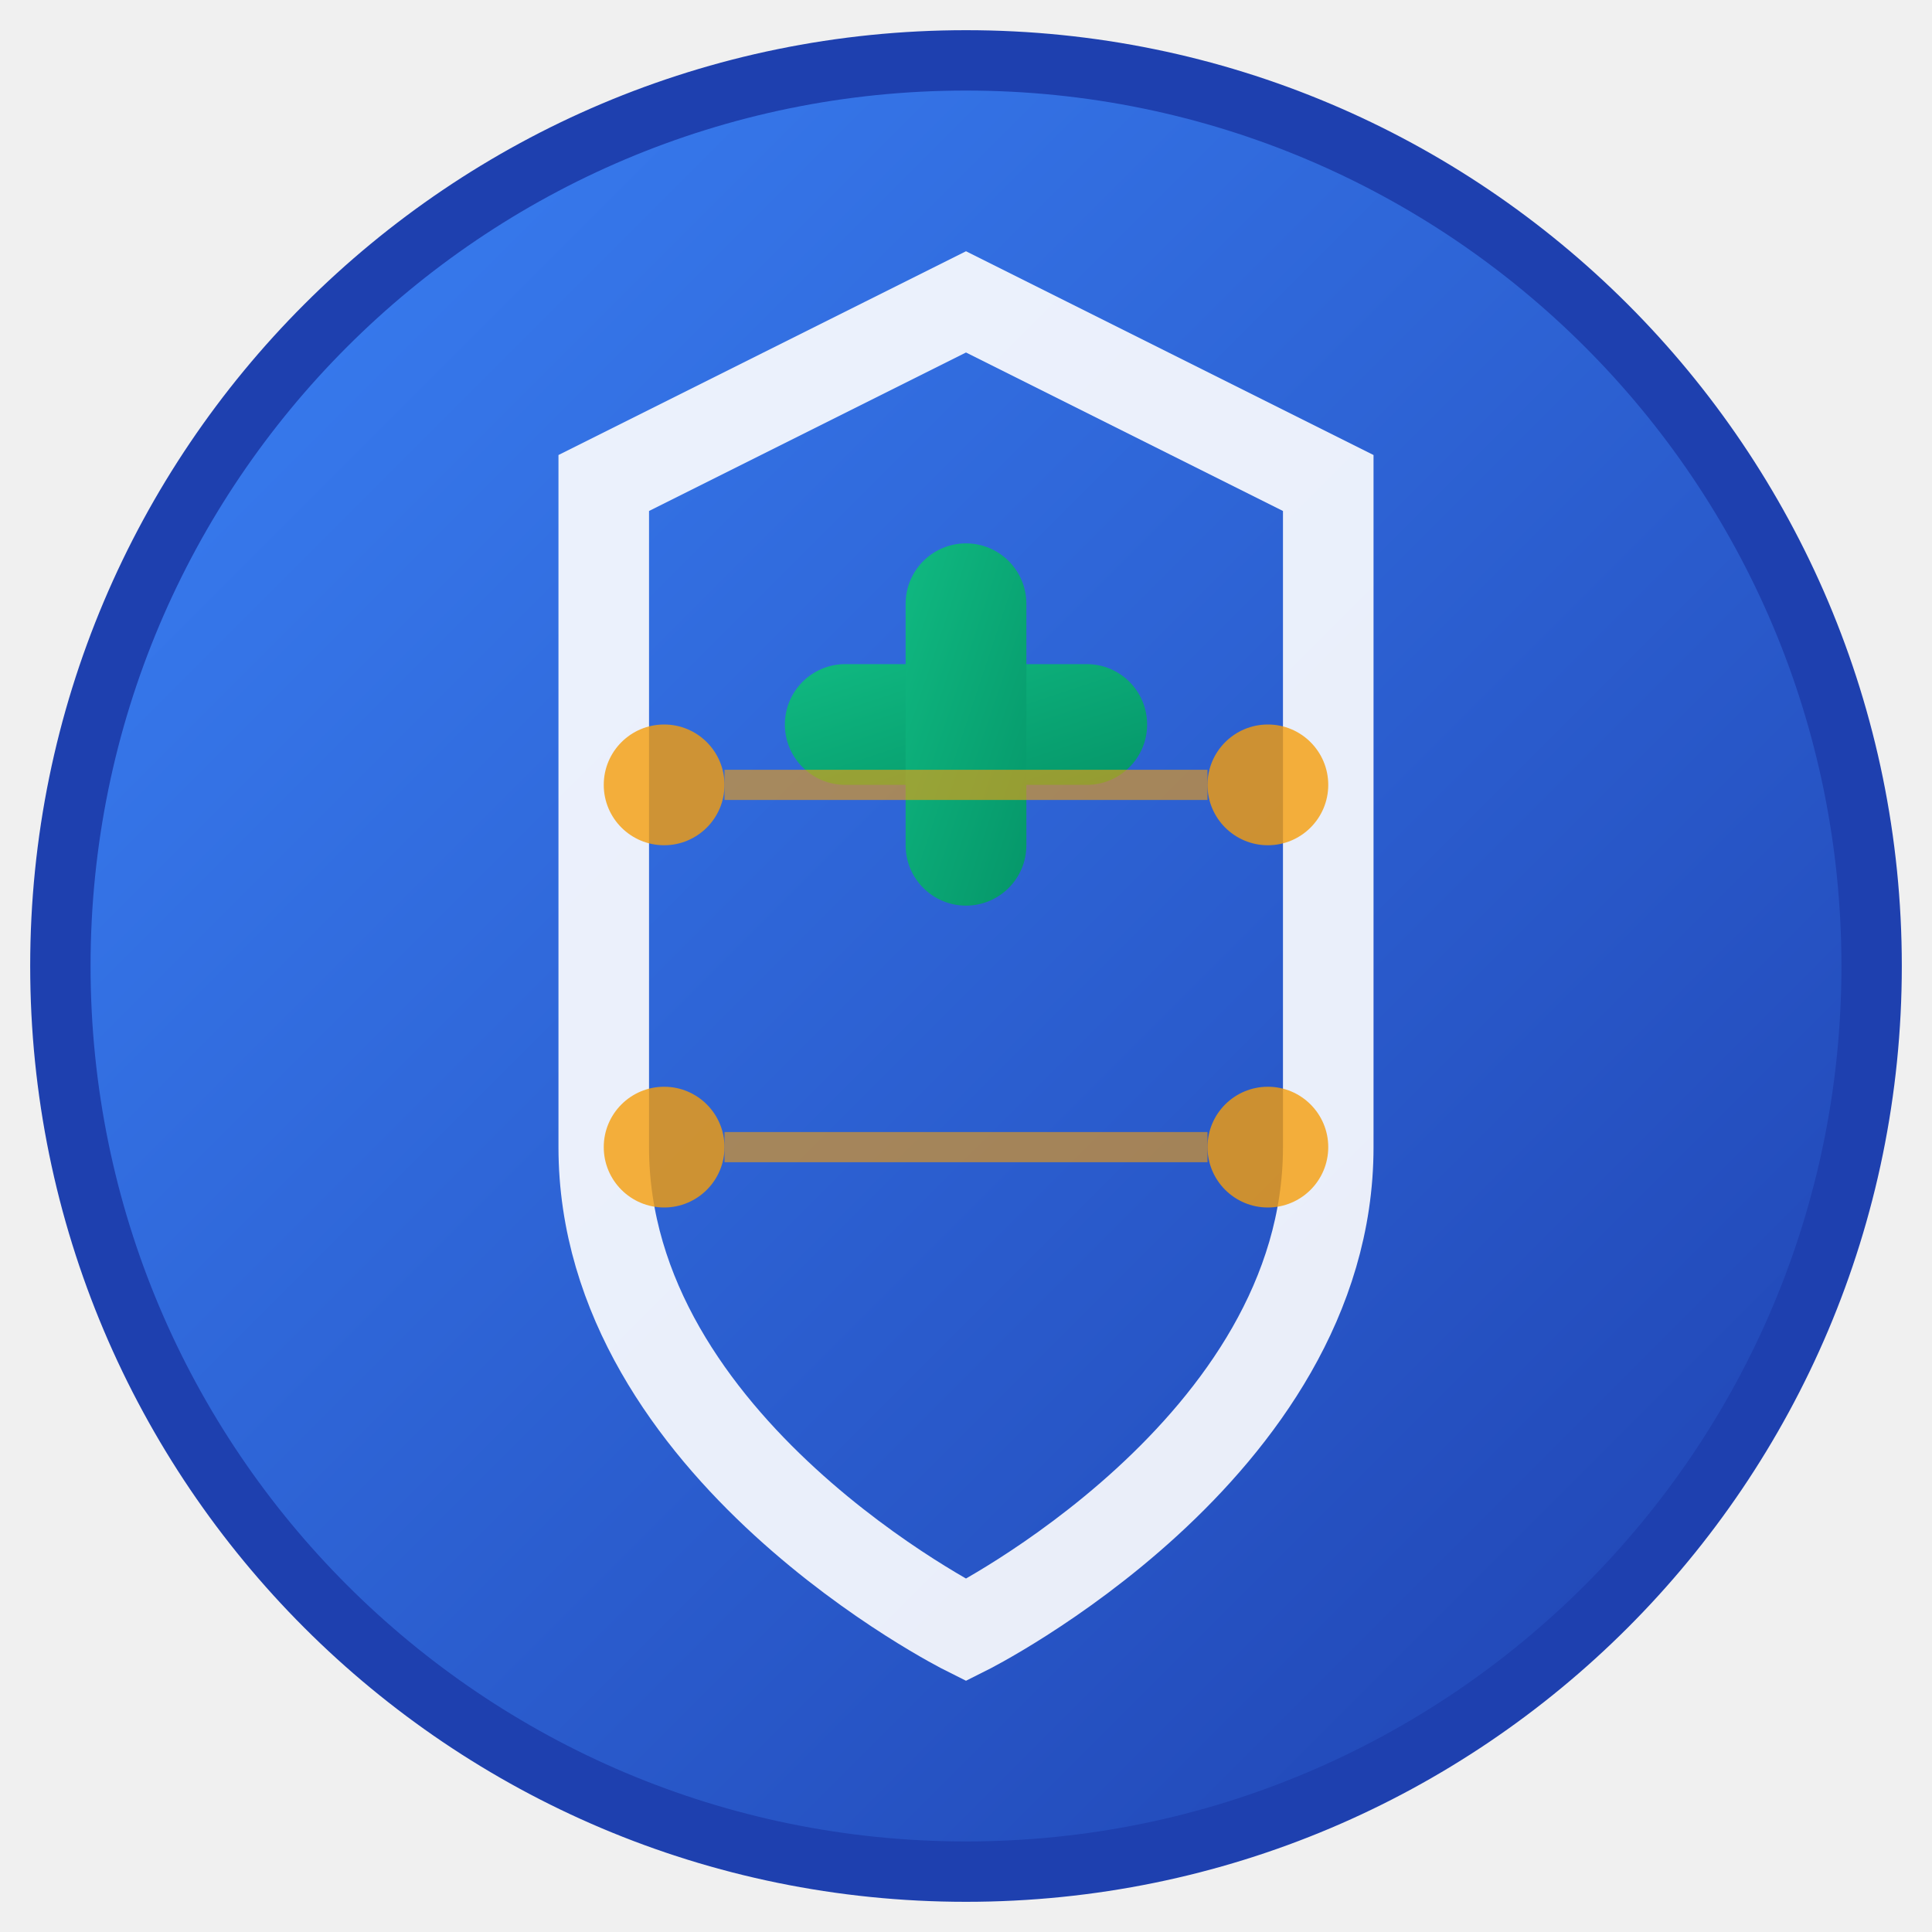
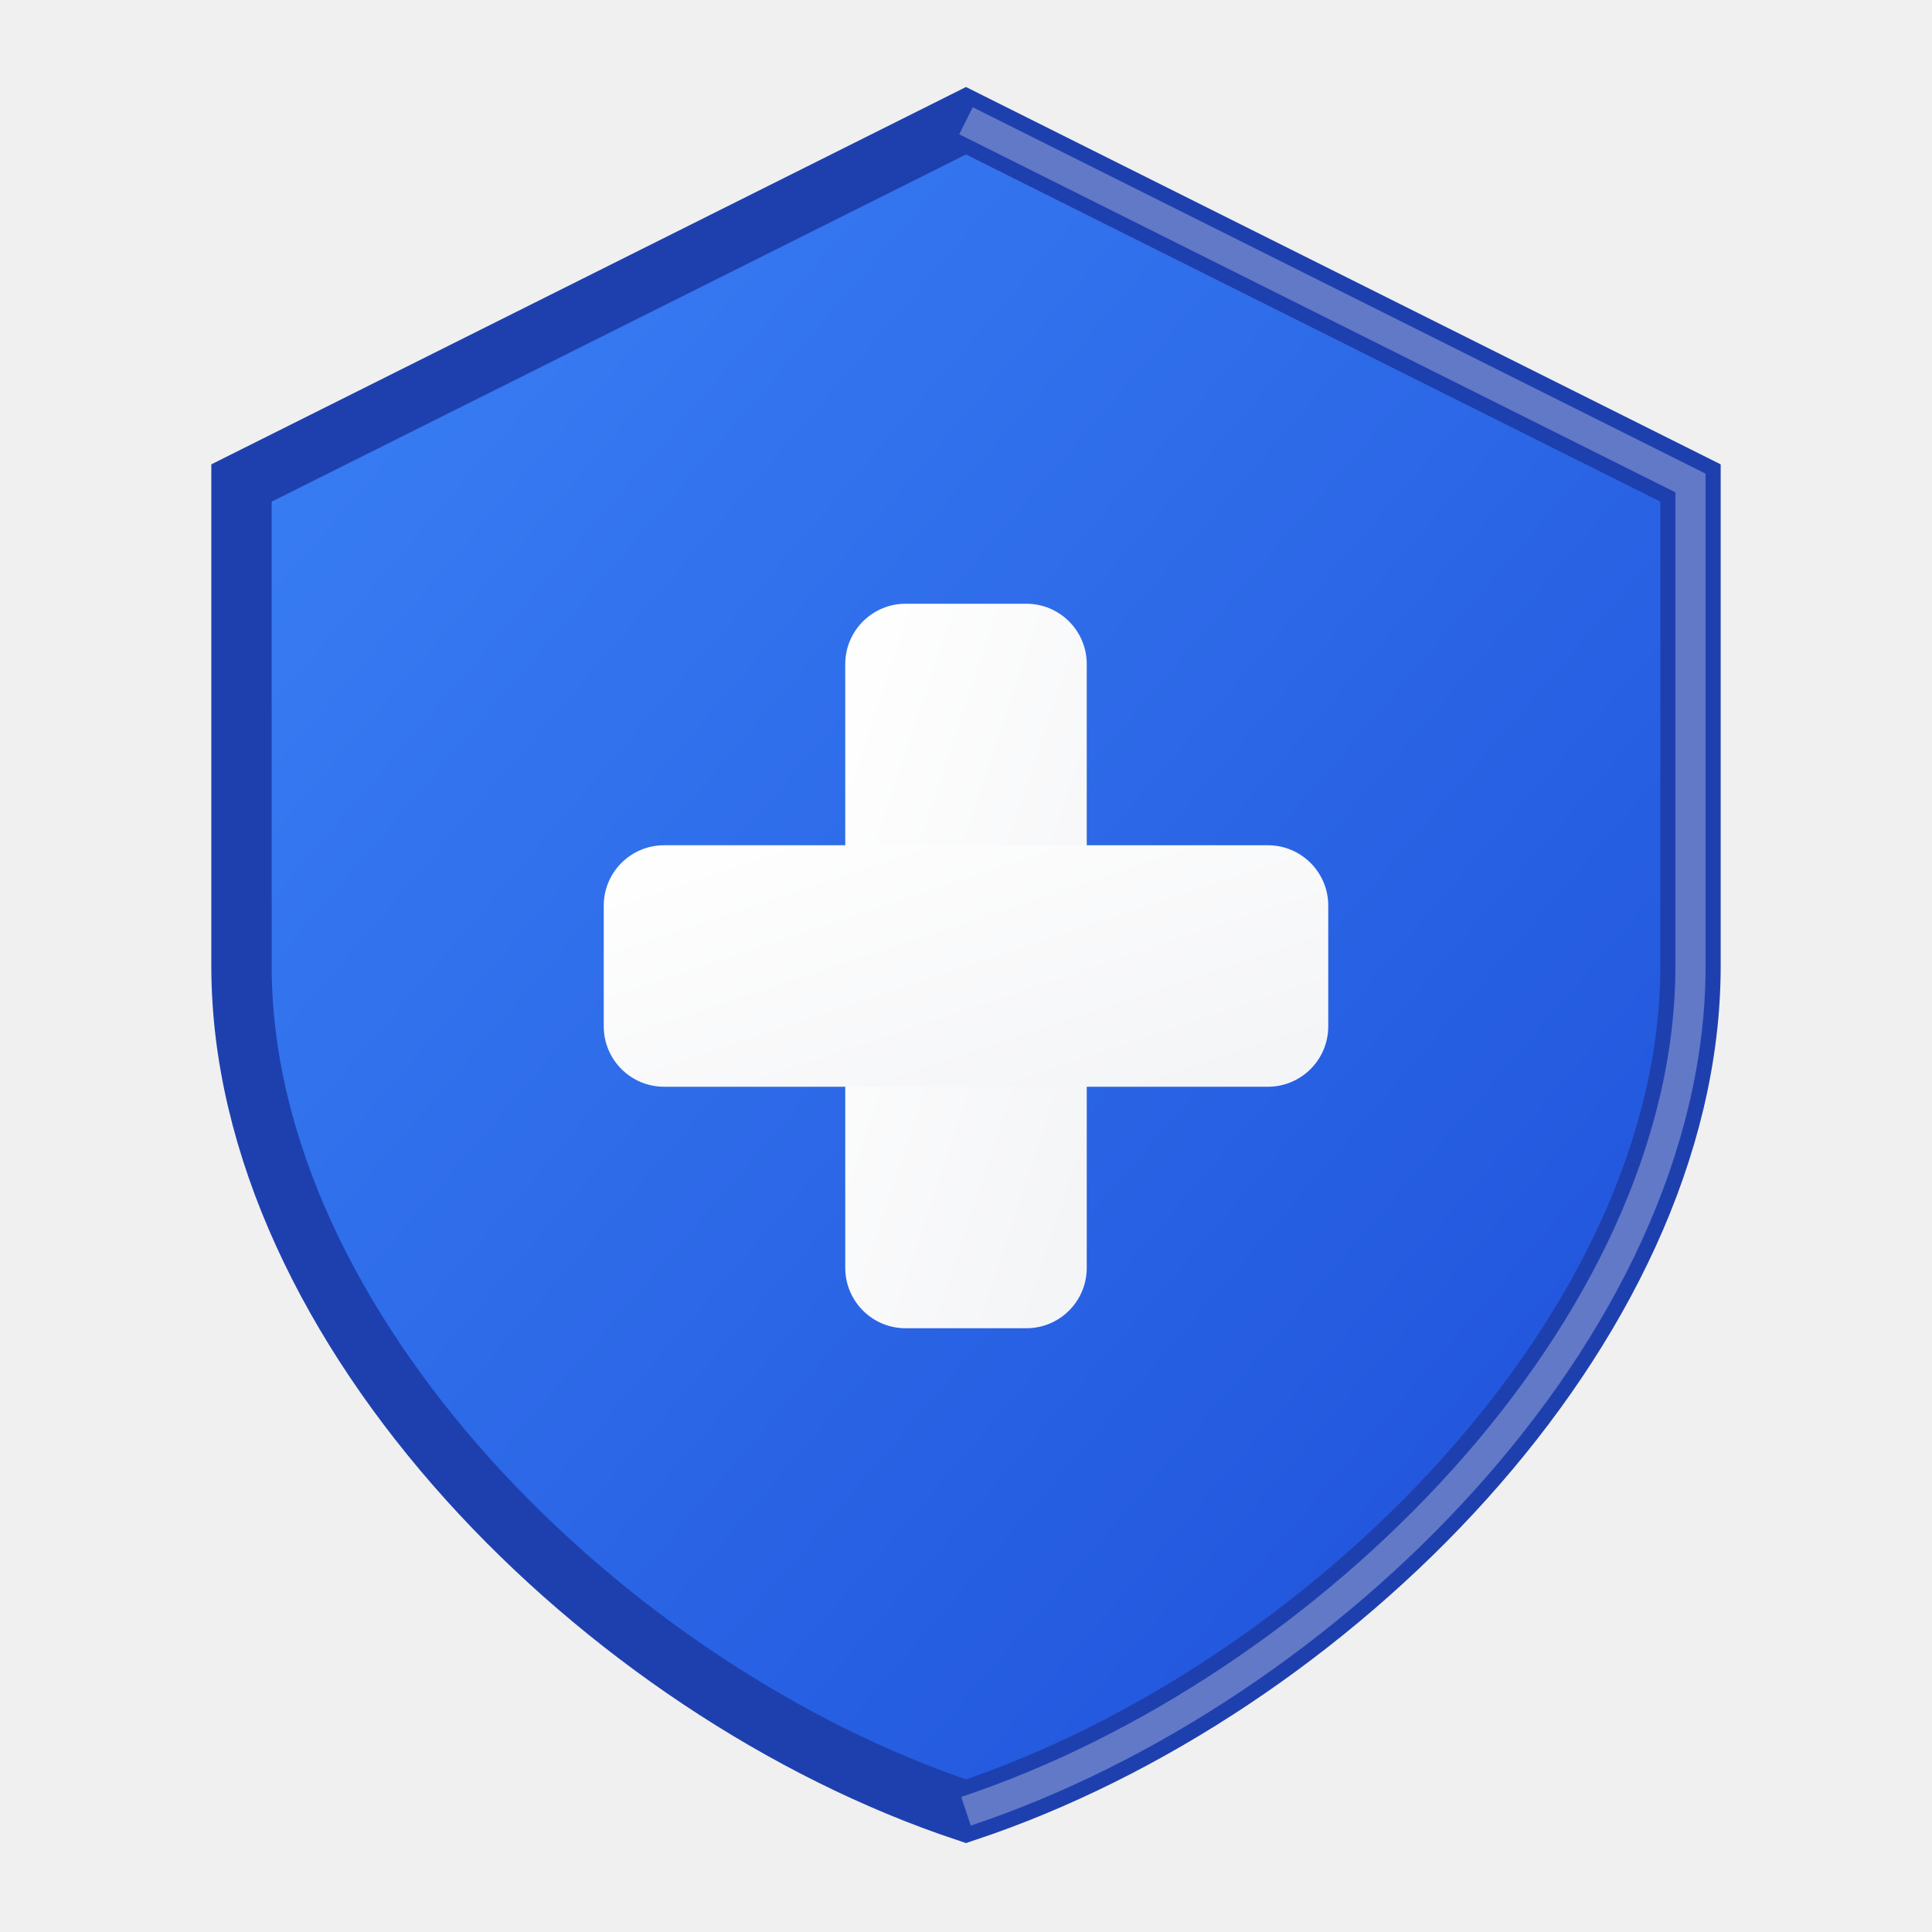
<svg xmlns="http://www.w3.org/2000/svg" width="32" height="32" viewBox="0 0 32 32">
  <defs>
    <linearGradient id="shieldGradient" x1="0%" y1="0%" x2="100%" y2="100%">
      <stop offset="0%" style="stop-color:#3B82F6;stop-opacity:1" />
-       <stop offset="100%" style="stop-color:#1E40AF;stop-opacity:1" />
+       <stop offset="100%" style="stop-color:#1D4ED8;stop-opacity:1" />
    </linearGradient>
    <linearGradient id="crossGradient" x1="0%" y1="0%" x2="100%" y2="100%">
-       <stop offset="0%" style="stop-color:#10B981;stop-opacity:1" />
-       <stop offset="100%" style="stop-color:#059669;stop-opacity:1" />
+       <stop offset="0%" style="stop-color:#FFFFFF;stop-opacity:1" />
+       <stop offset="100%" style="stop-color:#F3F4F6;stop-opacity:1" />
    </linearGradient>
  </defs>
-   <circle cx="16" cy="16" r="15" fill="url(#shieldGradient)" stroke="#1E40AF" stroke-width="1" />
-   <path d="M16 5 L22 8 L22 19 C22 24 16 27 16 27 C16 27 10 24 10 19 L10 8 Z" fill="none" stroke="white" stroke-width="1.5" opacity="0.9" />
-   <rect x="13" y="11" width="6" height="2" rx="1" fill="url(#crossGradient)" />
-   <rect x="15" y="9" width="2" height="6" rx="1" fill="url(#crossGradient)" />
-   <circle cx="11" cy="13" r="1" fill="#F59E0B" opacity="0.8" />
-   <circle cx="21" cy="13" r="1" fill="#F59E0B" opacity="0.8" />
-   <circle cx="11" cy="19" r="1" fill="#F59E0B" opacity="0.8" />
-   <circle cx="21" cy="19" r="1" fill="#F59E0B" opacity="0.8" />
-   <line x1="12" y1="13" x2="20" y2="13" stroke="#F59E0B" stroke-width="0.5" opacity="0.6" />
-   <line x1="12" y1="19" x2="20" y2="19" stroke="#F59E0B" stroke-width="0.5" opacity="0.6" />
+   <path d="M16 2 L28 8 L28 16 C28 22 22 28 16 30 C10 28 4 22 4 16 L4 8 Z" fill="url(#shieldGradient)" stroke="#1E40AF" stroke-width="1" />
+   <rect x="14" y="10" width="4" height="12" fill="url(#crossGradient)" rx="1" />
+   <rect x="10" y="14" width="12" height="4" fill="url(#crossGradient)" rx="1" />
+   <path d="M16 2 L28 8 L28 16 C28 22 22 28 16 30" fill="none" stroke="#FFFFFF" stroke-width="0.5" opacity="0.3" />
</svg>
